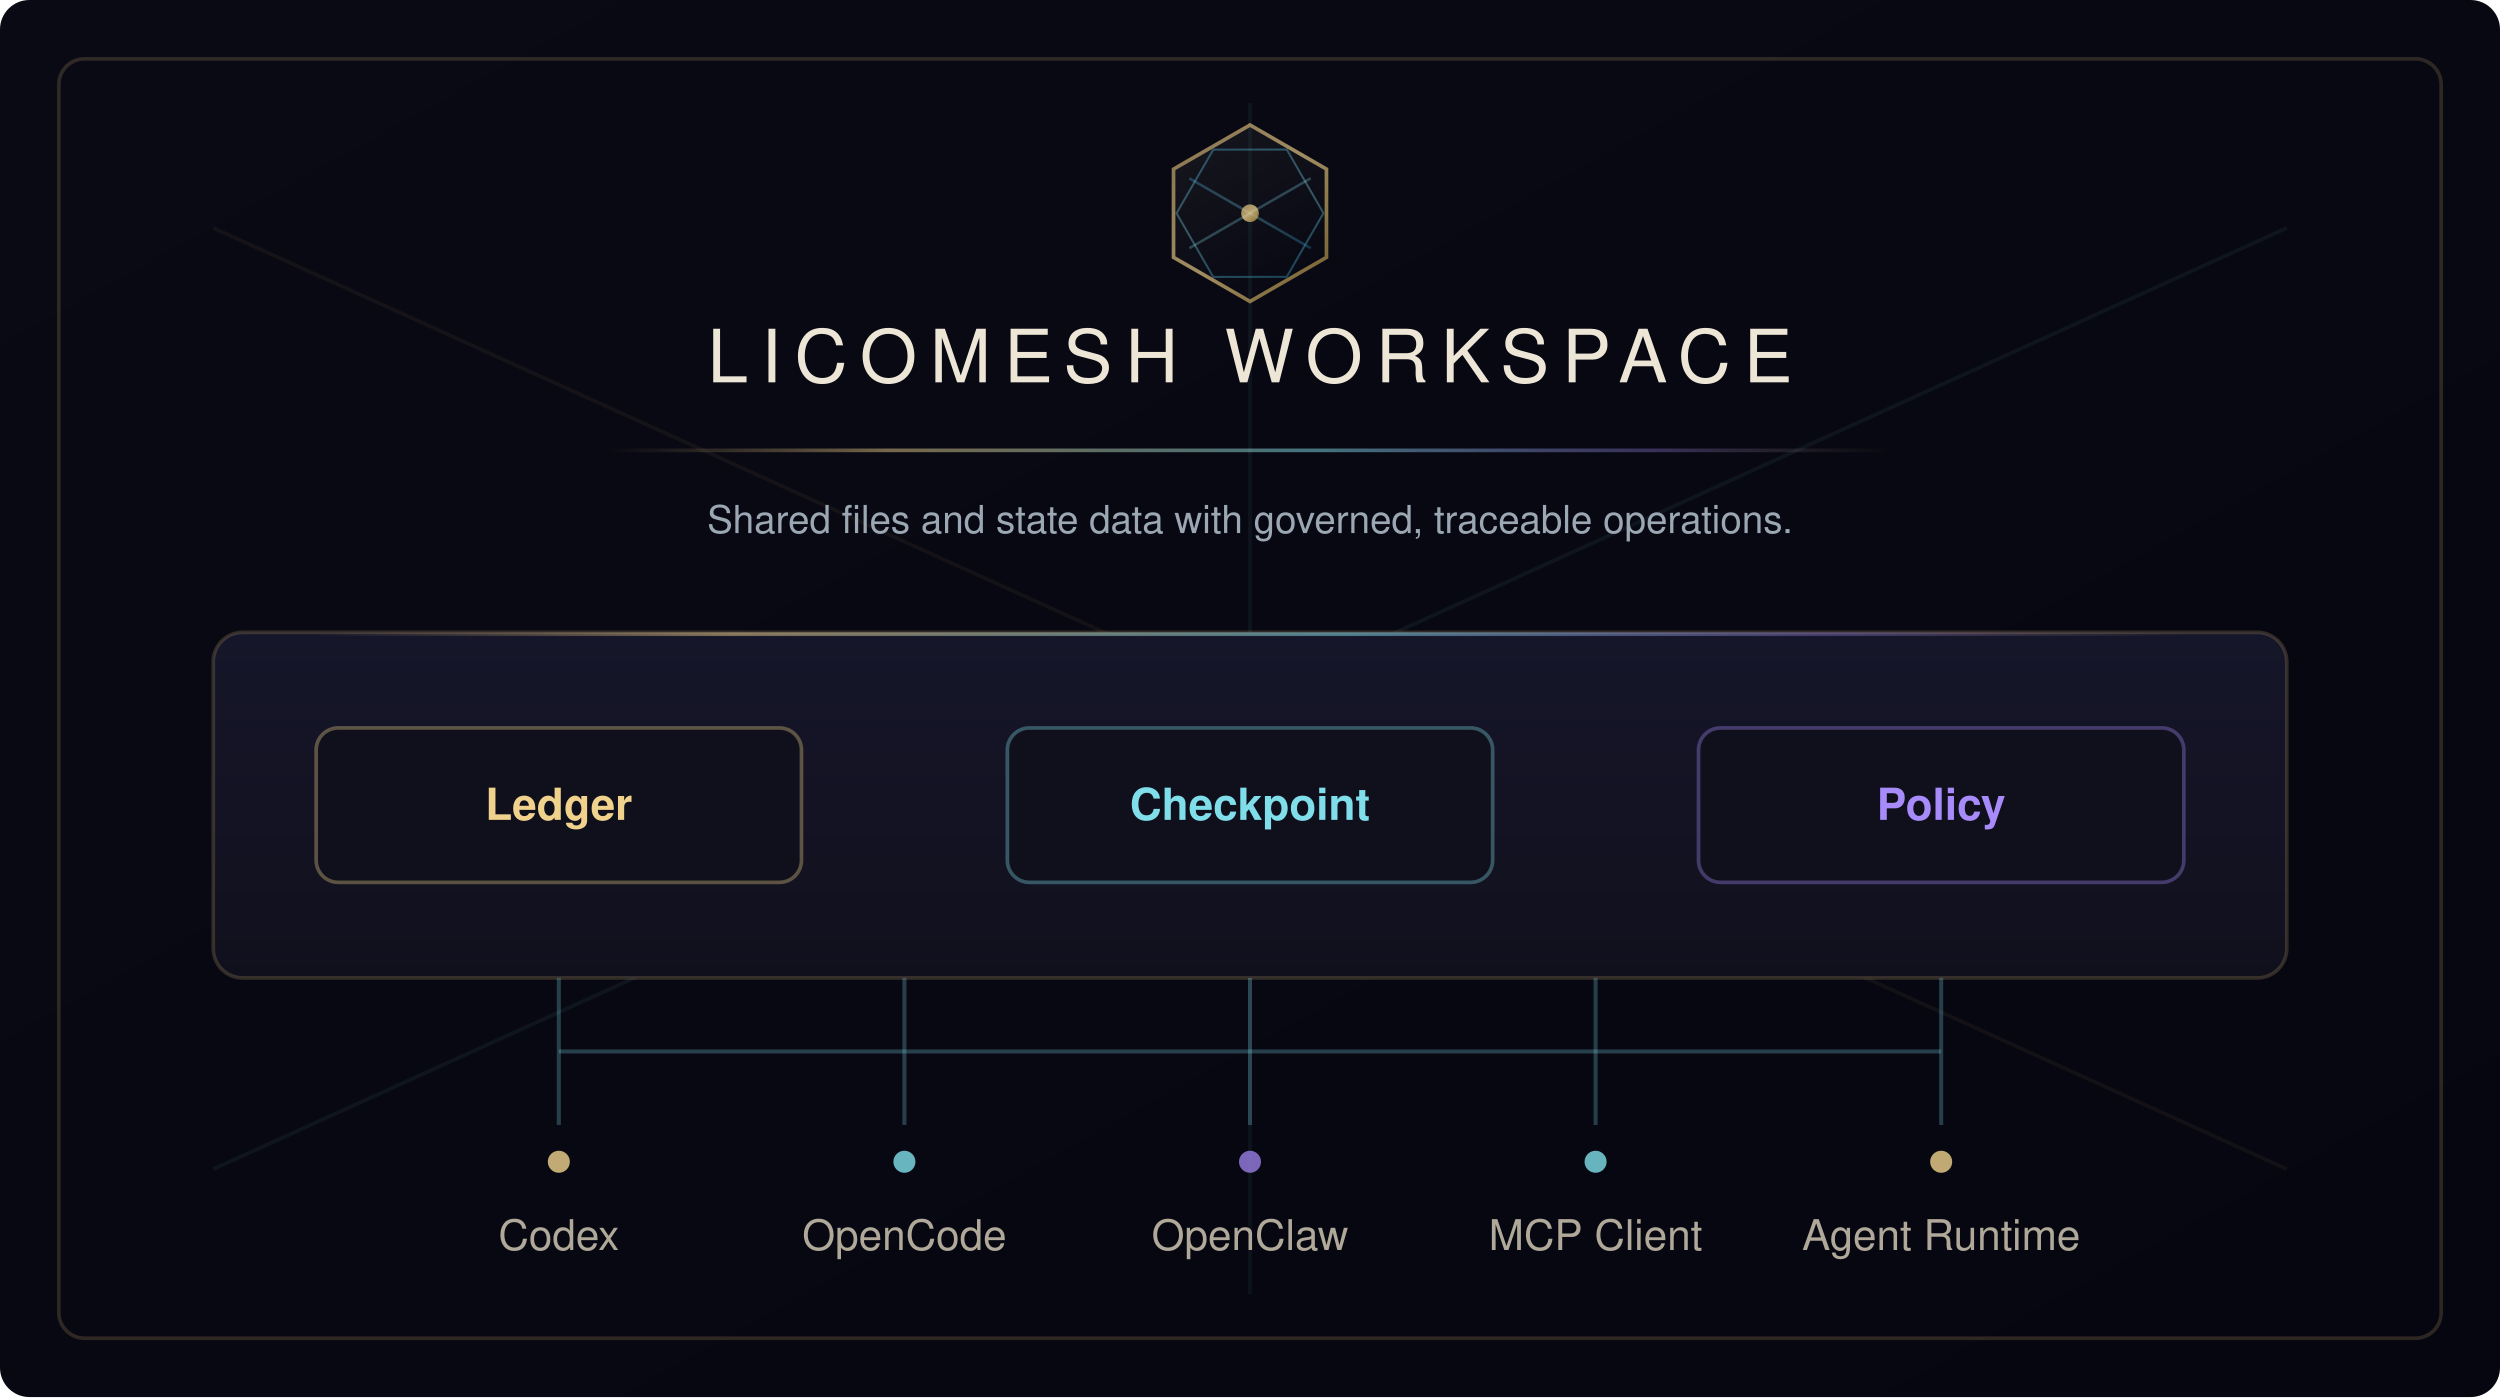
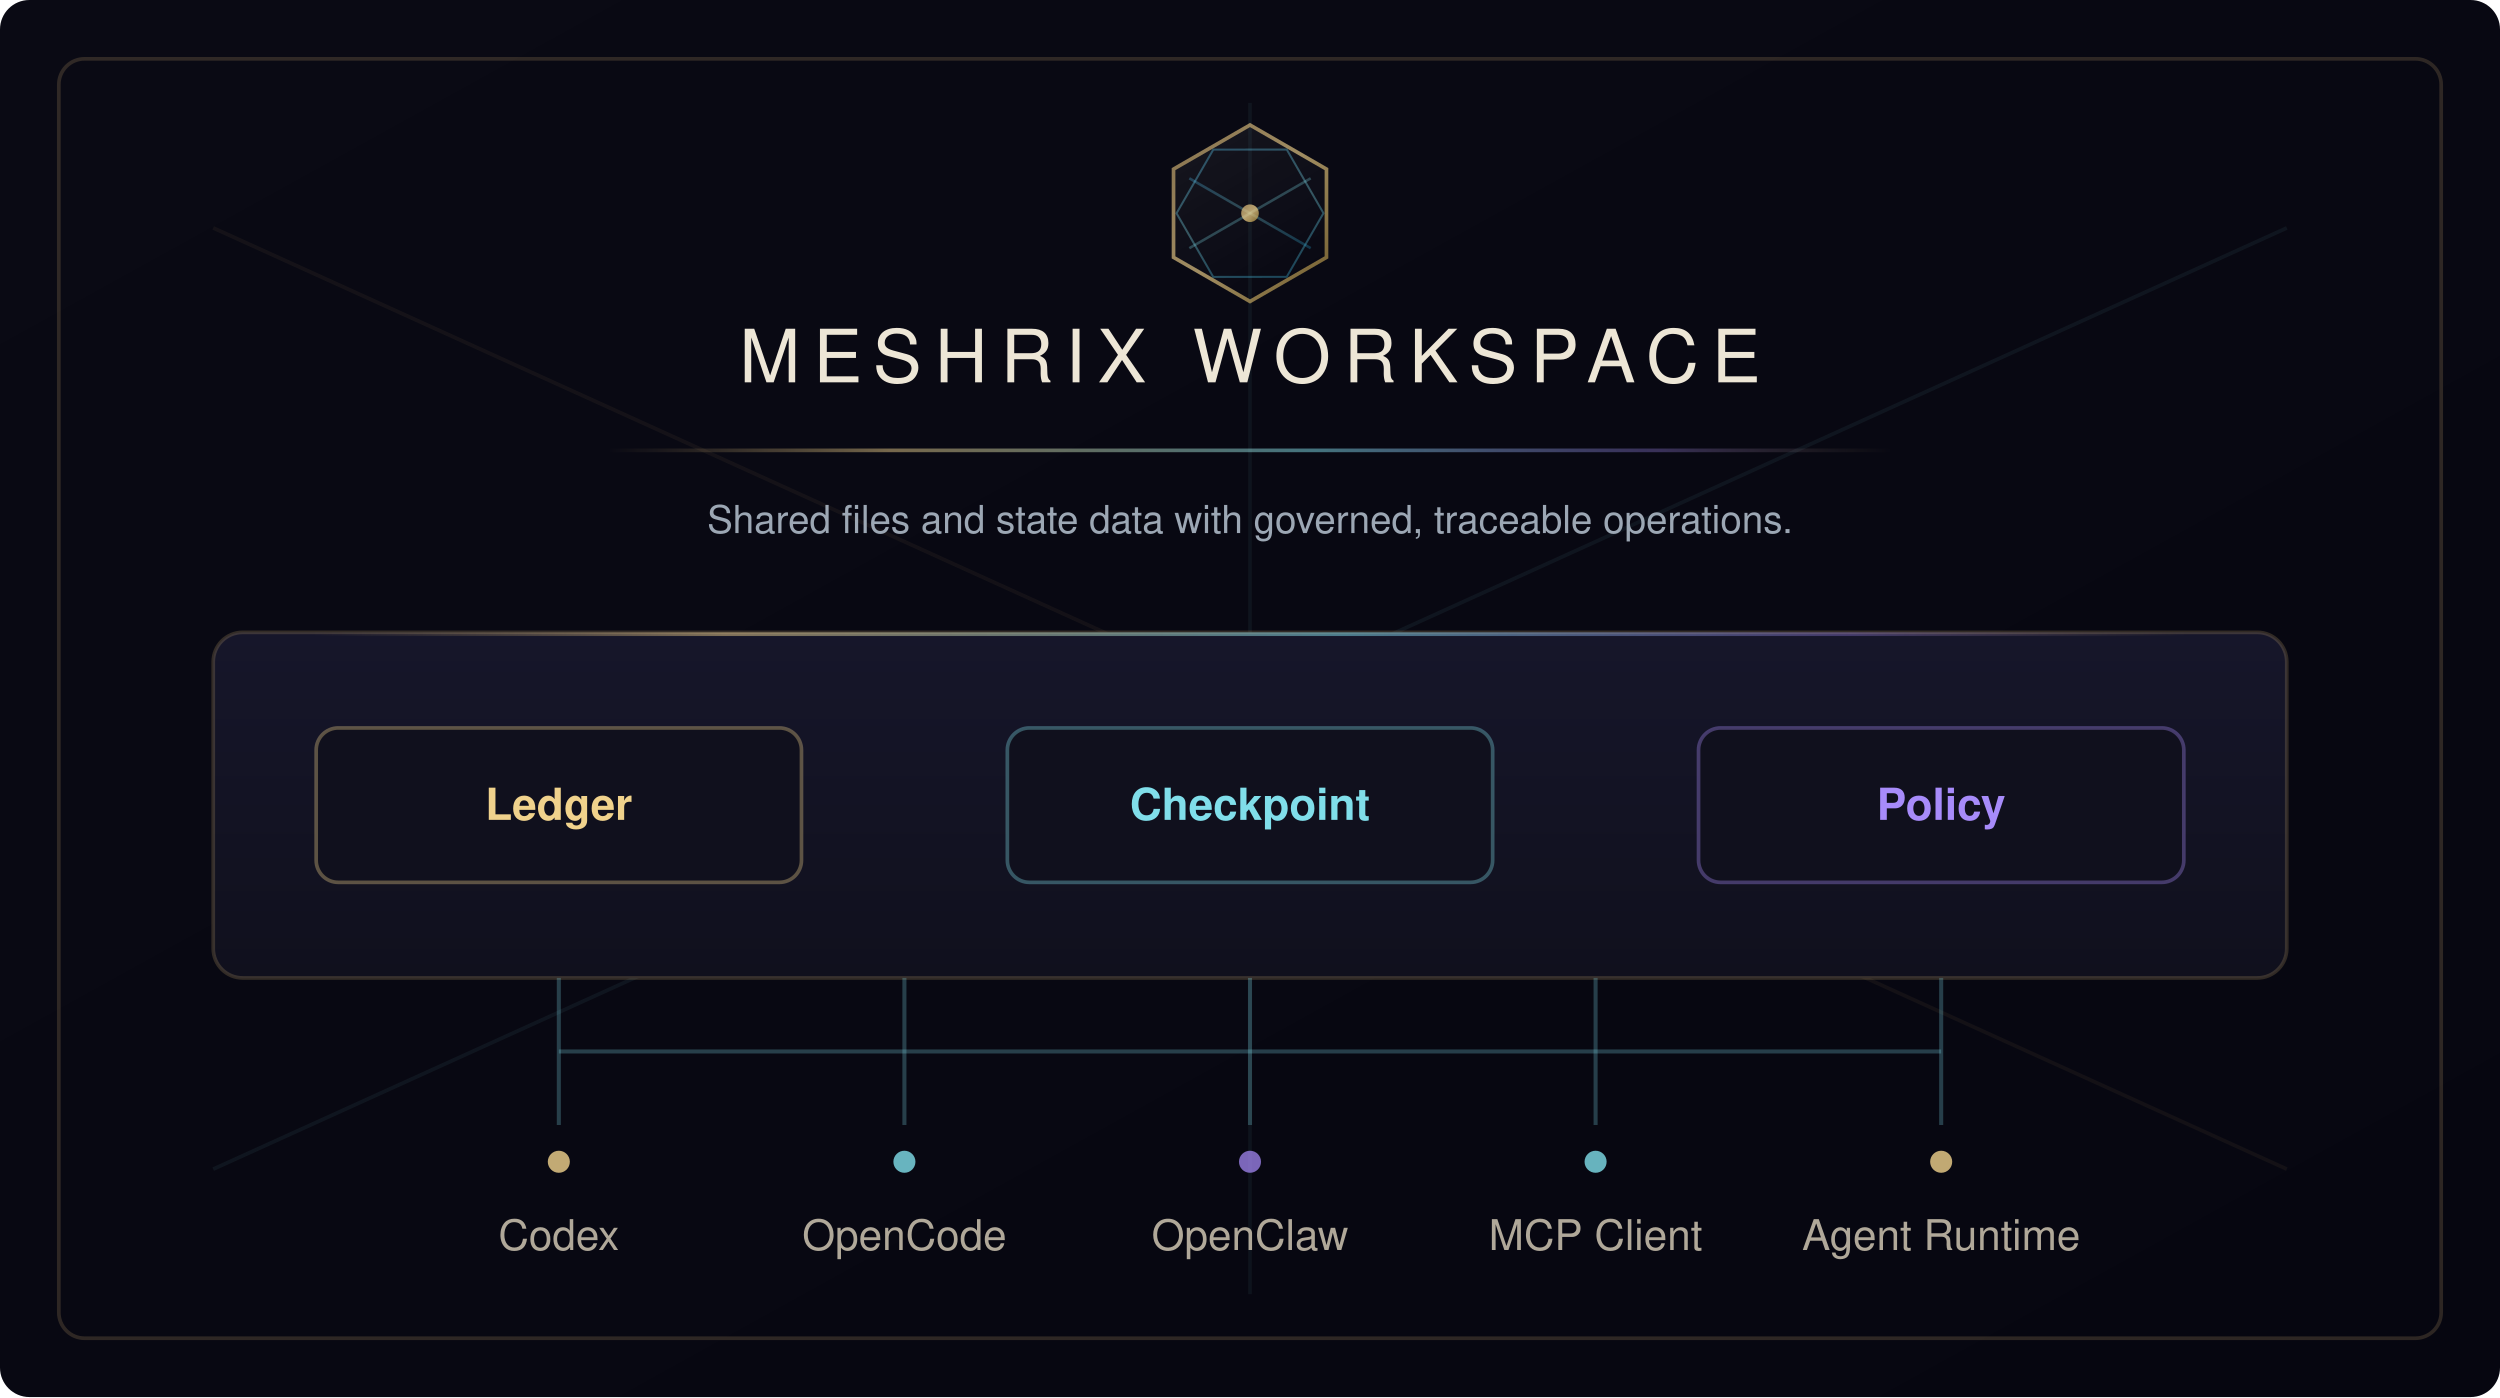
- <svg xmlns="http://www.w3.org/2000/svg" viewBox="0 0 680 380" width="680" height="380" role="img" aria-label="LicoMesh architecture overview">
+ <svg xmlns="http://www.w3.org/2000/svg" viewBox="0 0 680 380" width="680" height="380" role="img" aria-label="Meshrix architecture overview">
  <defs>
    <linearGradient id="bg" x1="0" y1="0" x2="1" y2="1">
      <stop offset="0%" stop-color="#0a0a14" />
      <stop offset="100%" stop-color="#060610" />
    </linearGradient>
    <linearGradient id="surface" x1="0" y1="0" x2="0" y2="1">
      <stop offset="0%" stop-color="#16162a" />
      <stop offset="100%" stop-color="#10101d" />
    </linearGradient>
    <linearGradient id="gold" x1="0" y1="0" x2="1" y2="1">
      <stop offset="0%" stop-color="#c9a96e" />
      <stop offset="50%" stop-color="#f0d28c" />
      <stop offset="100%" stop-color="#a8893a" />
    </linearGradient>
    <linearGradient id="ice" x1="0" y1="0" x2="1" y2="1">
      <stop offset="0%" stop-color="#4fc3f7" />
      <stop offset="50%" stop-color="#80deea" />
      <stop offset="100%" stop-color="#26a8d8" />
    </linearGradient>
    <linearGradient id="prism" x1="0" y1="0" x2="1" y2="0">
      <stop offset="0%" stop-color="#c9a96e" stop-opacity="0" />
      <stop offset="22%" stop-color="#f0d28c" stop-opacity="0.72" />
      <stop offset="55%" stop-color="#80deea" stop-opacity="0.76" />
      <stop offset="82%" stop-color="#a78bfa" stop-opacity="0.46" />
      <stop offset="100%" stop-color="#c9a96e" stop-opacity="0" />
    </linearGradient>
    <linearGradient id="facet" x1="0" y1="0" x2="0.5" y2="1">
      <stop offset="0%" stop-color="#ffffff" stop-opacity="0.08" />
      <stop offset="100%" stop-color="#ffffff" stop-opacity="0" />
    </linearGradient>
    <style>
      .frame { fill: none; stroke: rgba(201,169,110,0.20); stroke-width: 1; }
      .surface { fill: url(#surface); stroke: rgba(201,169,110,0.22); stroke-width: 1; }
      .rail { stroke: rgba(128,222,234,0.26); stroke-width: 1.1; }
      .rule { fill: url(#prism); opacity: 0.66; }
      .title {
        font-family: "SF Pro Display", "Helvetica Neue", Helvetica, Arial, sans-serif;
        font-size: 20px;
        font-weight: 300;
        letter-spacing: 3.5px;
        fill: #ede6d6;
      }
      .label {
        font-family: "SF Pro Text", "Helvetica Neue", Helvetica, Arial, sans-serif;
        font-size: 12px;
        font-weight: 650;
        fill: #ede6d6;
      }
      .muted {
        font-family: "SF Pro Text", "Helvetica Neue", Helvetica, Arial, sans-serif;
        font-size: 10.5px;
        fill: #9ca7b4;
      }
      .agent {
        font-family: "SF Pro Text", "Helvetica Neue", Helvetica, Arial, sans-serif;
        font-size: 11.5px;
        fill: #b0a899;
      }
      .gold { fill: #f0d28c; }
      .ice { fill: #80deea; }
      .violet { fill: #a78bfa; }
    </style>
  </defs>
  <rect width="680" height="380" rx="8" fill="url(#bg)" />
  <rect x="16" y="16" width="648" height="348" rx="7" class="frame" />
  <g opacity="0.8">
    <path d="M58 318 L622 62" stroke="rgba(128,222,234,0.08)" stroke-width="1" />
    <path d="M58 62 L622 318" stroke="rgba(201,169,110,0.08)" stroke-width="1" />
    <path d="M340 28 V352" stroke="rgba(128,222,234,0.07)" stroke-width="1" />
  </g>
  <g transform="translate(340,58)">
    <polygon points="0,-24 20.8,-12 20.8,12 0,24 -20.8,12 -20.8,-12" fill="url(#facet)" stroke="url(#gold)" stroke-width="1" opacity="0.66" />
    <polygon points="0,-20 17.3,-10 17.3,10 0,20 -17.3,10 -17.3,-10" fill="none" stroke="url(#ice)" stroke-width="0.55" opacity="0.35" transform="rotate(30)" />
    <line x1="0" y1="-19" x2="0" y2="19" stroke="url(#ice)" stroke-width="0.7" opacity="0.34" />
    <line x1="-16.5" y1="-9.5" x2="16.5" y2="9.5" stroke="url(#ice)" stroke-width="0.7" opacity="0.28" />
    <line x1="-16.5" y1="9.5" x2="16.5" y2="-9.5" stroke="url(#ice)" stroke-width="0.7" opacity="0.28" />
    <circle r="2.4" fill="url(#gold)" opacity="0.75" />
  </g>
-   <text x="340" y="104" text-anchor="middle" class="title">LICOMESH WORKSPACE</text>
+   <text x="340" y="104" text-anchor="middle" class="title">MESHRIX WORKSPACE</text>
  <rect x="166" y="122" width="348" height="1" class="rule" />
  <text x="340" y="145" text-anchor="middle" class="muted">Shared files and state data with governed, traceable operations.</text>
  <rect x="58" y="172" width="564" height="94" rx="8" class="surface" />
  <rect x="84" y="172" width="512" height="1" class="rule" />
  <g transform="translate(86,198)">
    <rect x="0" y="0" width="132" height="42" rx="6" fill="#10101d" stroke="rgba(240,210,140,0.34)" stroke-width="1" />
    <text x="66" y="25" text-anchor="middle" class="label gold">Ledger</text>
  </g>
  <g transform="translate(274,198)">
    <rect x="0" y="0" width="132" height="42" rx="6" fill="#10101d" stroke="rgba(128,222,234,0.34)" stroke-width="1" />
    <text x="66" y="25" text-anchor="middle" class="label ice">Checkpoint</text>
  </g>
  <g transform="translate(462,198)">
    <rect x="0" y="0" width="132" height="42" rx="6" fill="#10101d" stroke="rgba(167,139,250,0.34)" stroke-width="1" />
    <text x="66" y="25" text-anchor="middle" class="label violet">Policy</text>
  </g>
  <g class="rail">
    <path d="M152 266 V306" />
    <path d="M246 266 V306" />
    <path d="M340 266 V306" />
    <path d="M434 266 V306" />
    <path d="M528 266 V306" />
    <path d="M152 286 H528" />
  </g>
  <g text-anchor="middle">
    <circle cx="152" cy="316" r="3" fill="#f0d28c" opacity="0.8" />
    <circle cx="246" cy="316" r="3" fill="#80deea" opacity="0.8" />
    <circle cx="340" cy="316" r="3" fill="#a78bfa" opacity="0.72" />
    <circle cx="434" cy="316" r="3" fill="#80deea" opacity="0.8" />
    <circle cx="528" cy="316" r="3" fill="#f0d28c" opacity="0.8" />
    <text x="152" y="340" class="agent">Codex</text>
    <text x="246" y="340" class="agent">OpenCode</text>
    <text x="340" y="340" class="agent">OpenClaw</text>
    <text x="434" y="340" class="agent">MCP Client</text>
    <text x="528" y="340" class="agent">Agent Runtime</text>
  </g>
</svg>
